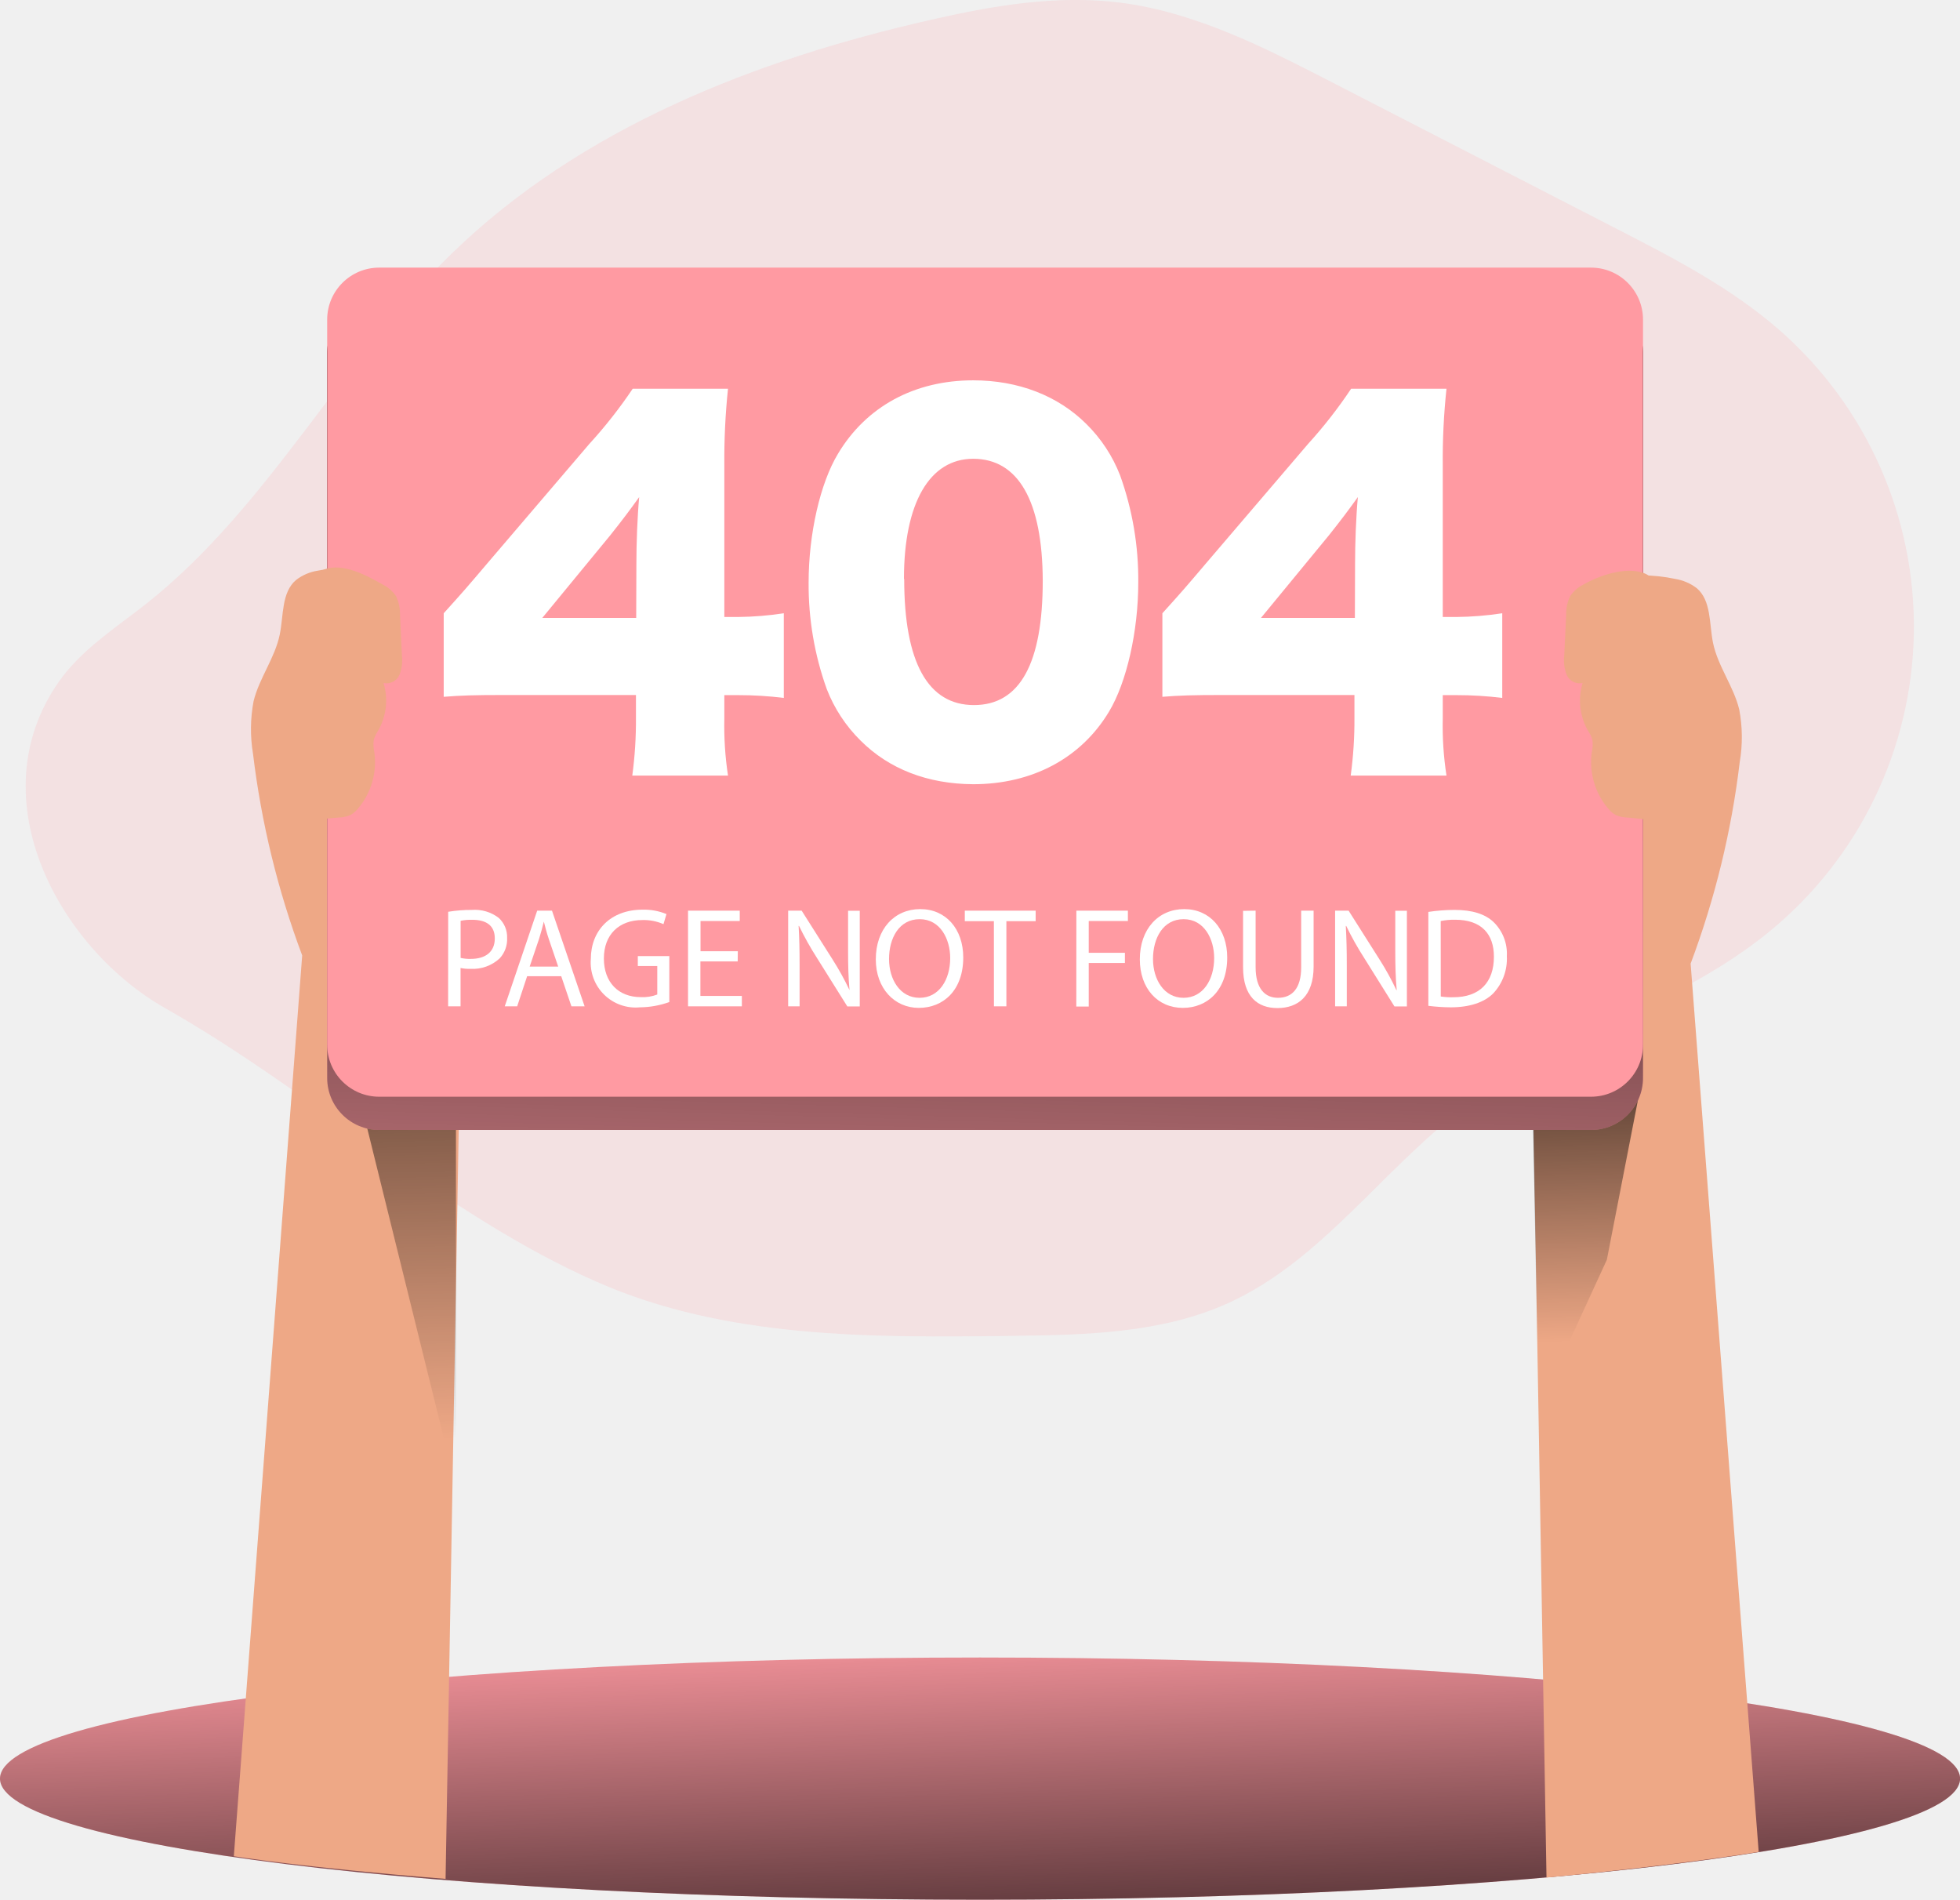
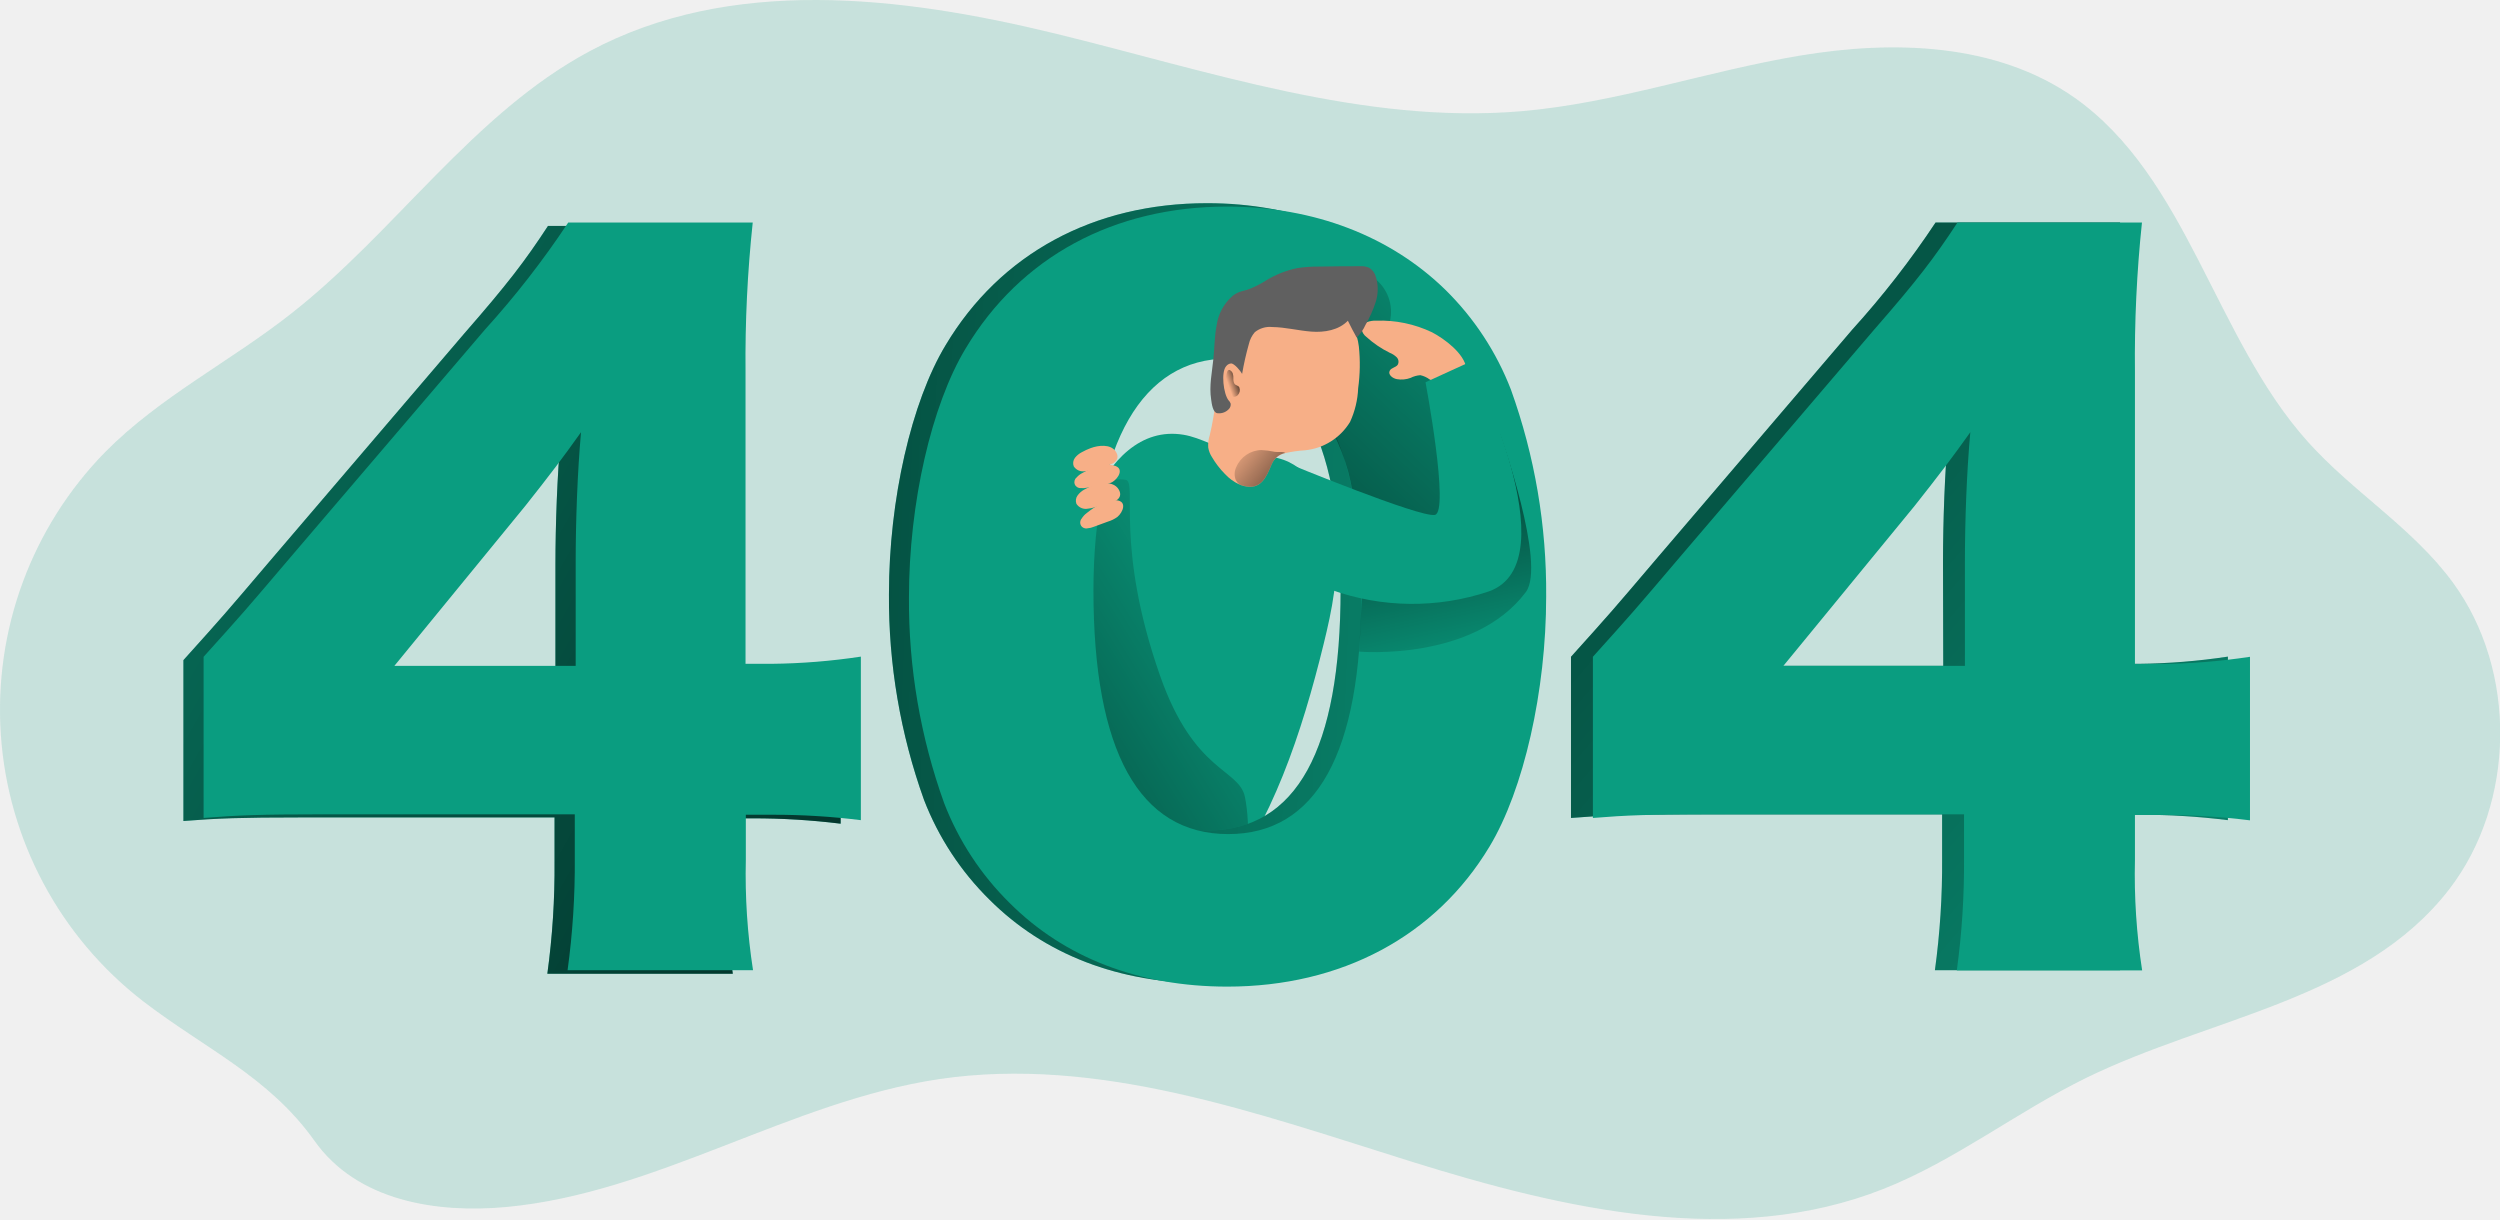
- <svg xmlns="http://www.w3.org/2000/svg" xmlns:xlink="http://www.w3.org/1999/xlink" id="Layer_1" data-name="Layer 1" viewBox="0 0 315.35 305.59">
+ <svg xmlns="http://www.w3.org/2000/svg" xmlns:xlink="http://www.w3.org/1999/xlink" id="Layer_1" data-name="Layer 1" viewBox="0 0 420.07 204.87">
  <defs>
-     <linearGradient id="linear-gradient" x1="156.72" y1="259" x2="159.63" y2="341.54" gradientUnits="userSpaceOnUse">
-       <stop offset="0" stop-opacity="0" />
-       <stop offset="0.95" />
-     </linearGradient>
-     <linearGradient id="linear-gradient-2" x1="67.7" y1="231.63" x2="64.79" y2="116.55" gradientUnits="userSpaceOnUse">
+     <linearGradient id="linear-gradient" x1="-65" y1="72.16" x2="262.93" y2="255.66" gradientUnits="userSpaceOnUse">
      <stop offset="0" stop-opacity="0" />
      <stop offset="0.99" />
    </linearGradient>
-     <linearGradient id="linear-gradient-3" x1="256" y1="215.77" x2="254.06" y2="143.58" xlink:href="#linear-gradient" />
-     <linearGradient id="linear-gradient-4" x1="154.93" y1="238.45" x2="159.46" y2="81.77" xlink:href="#linear-gradient-2" />
+     <linearGradient id="linear-gradient-2" x1="217.16" y1="164.75" x2="115.32" y2="227.42" xlink:href="#linear-gradient" />
+     <linearGradient id="linear-gradient-3" x1="425.36" y1="249.21" x2="137.36" y2="3.69" xlink:href="#linear-gradient" />
+     <linearGradient id="linear-gradient-4" x1="295.89" y1="167.21" x2="-18.16" y2="154.47" xlink:href="#linear-gradient" />
+     <linearGradient id="linear-gradient-5" x1="259.24" y1="105.38" x2="169.04" y2="201.94" xlink:href="#linear-gradient" />
+     <linearGradient id="linear-gradient-6" x1="246.43" y1="180.33" x2="233.21" y2="117.97" xlink:href="#linear-gradient" />
+     <linearGradient id="linear-gradient-7" x1="206.63" y1="128.36" x2="209.22" y2="127.46" xlink:href="#linear-gradient" />
+     <linearGradient id="linear-gradient-8" x1="207.32" y1="138.38" x2="222.61" y2="150.91" xlink:href="#linear-gradient" />
  </defs>
-   <path d="M154.3,205.44c20.68,9.09,44.07,8.95,66.66,8.65,11.85-.15,24.11-.39,34.9-5.3,15-6.83,24.74-21.49,37.9-31.41,15.11-11.41,34.45-16.33,49.1-28.32a63.39,63.39,0,0,0,1.63-96.76c-7.75-6.78-17-11.57-26.17-16.28l-46.05-23.7c-10.79-5.55-21.86-11.19-33.9-12.7C228.21-1.65,217.93.11,208,2.38,179.7,8.78,151.62,19.81,130.86,40,113,57.4,101.34,80.77,81.8,96.26c-5,3.95-10.54,7.44-14.18,12.66-13.1,18.81.17,42.84,17.19,52.48C108.38,174.74,129.59,194.59,154.3,205.44Z" transform="translate(-58.19 0.8)" fill="#ff9aa2" opacity="0.18" style="isolation:isolate" />
-   <ellipse cx="157.68" cy="286.11" rx="157.68" ry="19.48" fill="#ff9aa2" />
-   <ellipse cx="157.68" cy="286.11" rx="157.68" ry="19.48" fill="url(#linear-gradient)" />
-   <path d="M129.49,95A26.4,26.4,0,0,0,109.31,91a7.65,7.65,0,0,0-3.48,1.49c-2.37,2-2,5.72-2.63,8.78-.77,3.77-3.3,7-4.21,10.72a24.15,24.15,0,0,0-.09,8.48,139.76,139.76,0,0,0,7.91,32.42l-11,144.91s11.25,1.82,34.07,3.64l2.42-138Z" transform="translate(-58.19 0.8)" fill="#eea886" />
-   <polygon points="58.79 180.31 73.36 239.23 73.36 154.25 66.88 134.99 58.79 180.31" fill="url(#linear-gradient-2)" />
-   <path d="M307.51,96.24a26.42,26.42,0,0,1,20.18-3.92,7.8,7.8,0,0,1,3.49,1.49c2.36,2,2,5.72,2.62,8.79.78,3.77,3.31,7,4.22,10.72a23.86,23.86,0,0,1,.08,8.47,139.12,139.12,0,0,1-7.9,32.42L341.15,297.1s-12.25,2.06-34.14,4.13l-2.35-136.48Z" transform="translate(-58.19 0.8)" fill="#eea886" />
-   <polygon points="263.7 176.1 258.53 202.65 247.52 226.6 246.55 174.48 263.7 176.1" fill="url(#linear-gradient-3)" />
-   <rect x="52.64" y="48.4" width="211.71" height="133.37" rx="8.37" fill="#ff9aa2" />
-   <rect x="52.64" y="48.4" width="211.71" height="133.37" rx="8.37" fill="url(#linear-gradient-4)" />
-   <rect x="52.64" y="43.05" width="211.71" height="133.37" rx="8.37" fill="#ff9aa2" />
-   <path d="M129.58,97.85c3.37-3.74,3.37-3.74,7.18-8.22l16.23-19a75.55,75.55,0,0,0,7-8.9h15.33a109.89,109.89,0,0,0-.59,12.41V98.45h2.17a52,52,0,0,0,7.4-.6v13.62a59.12,59.12,0,0,0-7.33-.45h-2.24v3.74a53.39,53.39,0,0,0,.59,9.2h-15.4a66.1,66.1,0,0,0,.59-9.35V111H139.31c-4.87,0-7,.07-9.73.29Zm31-7.92c0-3.37.15-7.48.45-10.77-1.5,2.09-2.62,3.59-4.64,6.13L145.44,98.6h15.11Z" transform="translate(-58.19 0.8)" fill="#fff" />
-   <path d="M196.67,118.35a23.66,23.66,0,0,1-5.46-8.3,49.74,49.74,0,0,1-2.92-17.13c0-7.86,1.87-16,4.72-20.72,4.56-7.63,12.34-11.82,21.76-11.82,7.26,0,13.62,2.47,18.18,7a23.53,23.53,0,0,1,5.46,8.3,49.62,49.62,0,0,1,2.92,17.2c0,7.86-1.87,16.09-4.71,20.8-4.49,7.48-12.35,11.67-21.85,11.67C207.44,125.31,201.24,122.91,196.67,118.35Zm7-26c0,13.39,3.81,20.27,11.22,20.27s11.07-6.73,11.07-20C225.92,79.75,222,73,214.77,73,207.74,73,203.63,80.13,203.63,92.32Z" transform="translate(-58.19 0.8)" fill="#fff" />
-   <path d="M245.21,97.85c3.37-3.74,3.37-3.74,7.18-8.22l16.24-19a75.28,75.28,0,0,0,6.95-8.9h15.34a107.51,107.51,0,0,0-.6,12.41V98.45h2.17a52,52,0,0,0,7.4-.6v13.62a59.12,59.12,0,0,0-7.33-.45h-2.24v3.74a52.27,52.27,0,0,0,.6,9.2H275.51a65.93,65.93,0,0,0,.6-9.35V111H254.94c-4.86,0-7,.07-9.73.29Zm31-7.92c0-3.37.15-7.48.45-10.77-1.5,2.09-2.62,3.59-4.64,6.13L261.07,98.6h15.11Z" transform="translate(-58.19 0.8)" fill="#fff" />
-   <path d="M130.3,145.87a22.9,22.9,0,0,1,3.81-.3,6.33,6.33,0,0,1,4.32,1.28,4.16,4.16,0,0,1,1.35,3.22,4.51,4.51,0,0,1-1.19,3.29,6.37,6.37,0,0,1-4.71,1.69,6.44,6.44,0,0,1-1.59-.14v6.17h-2Zm2,7.42a6.35,6.35,0,0,0,1.64.16c2.4,0,3.86-1.16,3.86-3.29s-1.44-3-3.63-3a8.36,8.36,0,0,0-1.87.16Z" transform="translate(-58.19 0.8)" fill="#fff" />
-   <path d="M143,156.24l-1.6,4.84h-2l5.22-15.39H147l5.25,15.39h-2.12l-1.64-4.84Zm5-1.55-1.51-4.43c-.34-1-.57-1.92-.8-2.81h0c-.22.91-.48,1.85-.77,2.78l-1.51,4.46Z" transform="translate(-58.19 0.8)" fill="#fff" />
-   <path d="M165.88,160.39a14.31,14.31,0,0,1-4.73.85,7.23,7.23,0,0,1-7.9-7.77c0-4.59,3.17-7.94,8.33-7.94a9.48,9.48,0,0,1,3.84.71l-.48,1.62a7.9,7.9,0,0,0-3.4-.66c-3.75,0-6.19,2.33-6.19,6.18s2.35,6.22,5.94,6.22a6.44,6.44,0,0,0,2.65-.42V154.6h-3.13V153h5.07Z" transform="translate(-58.19 0.8)" fill="#fff" />
-   <path d="M176.88,153.86h-6v5.55h6.67v1.67h-8.66V145.69h8.32v1.67H170.9v4.86h6Z" transform="translate(-58.19 0.8)" fill="#fff" />
-   <path d="M185,161.08V145.69h2.17l4.93,7.78a45.68,45.68,0,0,1,2.77,5l0,0c-.18-2-.23-3.92-.23-6.32v-6.44h1.88v15.39h-2l-4.89-7.81a49.59,49.59,0,0,1-2.88-5.14l-.07,0c.12,1.95.16,3.8.16,6.35v6.58Z" transform="translate(-58.19 0.8)" fill="#fff" />
-   <path d="M213.17,153.22c0,5.3-3.22,8.11-7.15,8.11s-6.92-3.15-6.92-7.81c0-4.89,3-8.08,7.15-8.08S213.17,148.66,213.17,153.22Zm-11.94.25c0,3.29,1.78,6.24,4.91,6.24s4.93-2.9,4.93-6.4c0-3.05-1.6-6.25-4.91-6.25S201.23,150.1,201.23,153.47Z" transform="translate(-58.19 0.8)" fill="#fff" />
-   <path d="M218.1,147.38h-4.68v-1.69h11.4v1.69h-4.71v13.7h-2Z" transform="translate(-58.19 0.8)" fill="#fff" />
-   <path d="M231.37,145.69h8.29v1.67h-6.3v5.11h5.82v1.64h-5.82v7h-2Z" transform="translate(-58.19 0.8)" fill="#fff" />
-   <path d="M255.64,153.22c0,5.3-3.22,8.11-7.14,8.11-4.07,0-6.92-3.15-6.92-7.81,0-4.89,3-8.08,7.14-8.08S255.64,148.66,255.64,153.22Zm-11.94.25c0,3.29,1.78,6.24,4.91,6.24s4.93-2.9,4.93-6.4c0-3.05-1.6-6.25-4.91-6.25S243.7,150.1,243.7,153.47Z" transform="translate(-58.19 0.8)" fill="#fff" />
-   <path d="M260.21,145.69v9.11c0,3.45,1.53,4.91,3.59,4.91,2.28,0,3.74-1.51,3.74-4.91v-9.11h2v9c0,4.73-2.49,6.67-5.82,6.67-3.15,0-5.53-1.8-5.53-6.58v-9.06Z" transform="translate(-58.19 0.8)" fill="#fff" />
-   <path d="M273,161.08V145.69h2.17l4.93,7.78a43.88,43.88,0,0,1,2.76,5l.05,0c-.18-2-.23-3.92-.23-6.32v-6.44h1.87v15.39h-2l-4.88-7.81a47.8,47.8,0,0,1-2.88-5.14l-.07,0c.11,1.95.16,3.8.16,6.35v6.58Z" transform="translate(-58.19 0.8)" fill="#fff" />
-   <path d="M288,145.89a28.85,28.85,0,0,1,4.23-.32c2.85,0,4.89.67,6.23,1.92a7.1,7.1,0,0,1,2.17,5.53,8.12,8.12,0,0,1-2.21,6c-1.44,1.44-3.82,2.22-6.81,2.22A30.75,30.75,0,0,1,288,161Zm2,13.61a11.5,11.5,0,0,0,2,.12c4.25,0,6.55-2.38,6.55-6.53,0-3.63-2-5.94-6.23-5.94a10.79,10.79,0,0,0-2.33.21Z" transform="translate(-58.19 0.8)" fill="#fff" />
-   <path d="M119.8,93.25a5.48,5.48,0,0,1,2.12,1.87,6.69,6.69,0,0,1,.63,3l.3,6.45a6.53,6.53,0,0,1-.37,3.14,2.27,2.27,0,0,1-2.58,1.36,9.69,9.69,0,0,1-.83,7.59,6.06,6.06,0,0,0-.75,1.56,5.79,5.79,0,0,0,.1,2,11.49,11.49,0,0,1-2.67,9.09,4.07,4.07,0,0,1-1.18,1,5,5,0,0,1-1.88.4l-2.94.25a1,1,0,0,1-1.31-.89,65.62,65.62,0,0,1-3-21.91,63,63,0,0,1,1.34-11.12c.47-2.14,1.39-5.4,3.68-6.27C113.42,89.73,117.24,91.78,119.8,93.25Z" transform="translate(-58.19 0.8)" fill="#eea886" />
-   <path d="M312.92,93.25a5.48,5.48,0,0,0-2.12,1.87,6.69,6.69,0,0,0-.63,3l-.3,6.45a6.53,6.53,0,0,0,.37,3.14,2.27,2.27,0,0,0,2.58,1.36,9.73,9.73,0,0,0,.82,7.59,5.78,5.78,0,0,1,.76,1.56,5.57,5.57,0,0,1-.11,2,11.54,11.54,0,0,0,2.68,9.09,4.07,4.07,0,0,0,1.18,1,5,5,0,0,0,1.88.4L323,131a1,1,0,0,0,1.31-.89,65.62,65.62,0,0,0,3-21.91,62.11,62.11,0,0,0-1.35-11.12c-.46-2.14-1-4.82-3.27-5.69C319.7,90.3,315.48,91.78,312.92,93.25Z" transform="translate(-58.19 0.8)" fill="#eea886" />
+   <path d="M24.31,232A61.89,61.89,0,0,1,18,139.67c9.16-9.24,21-15.18,31.16-23.18,17.57-13.75,30.58-33.61,50.18-44.11,23.6-12.65,52.2-9.31,78.12-3S229.42,84.73,256,82.45c15.83-1.37,31.07-6.73,46.75-9.34s32.88-2.14,46,7c19.1,13.39,23.64,40.45,39.31,57.9,7.59,8.46,17.67,14.48,24.39,23.68,10.81,14.79,10.53,37-.65,51.51-14.32,18.55-40.16,21.49-61,31.69-11.6,5.68-22,13.87-34,18.63-25.22,10-53.59,3.49-79.45-4.59s-52.5-17.8-79.27-13.84c-25,3.72-47.53,19.15-72.74,21.49-11.7,1.09-25.06-1-32.21-11.1C45.44,244.65,34.72,240,24.31,232Z" transform="translate(-0.27 -63.77)" fill="#0a9d80" opacity="0.18" style="isolation:isolate" />
+   <path d="M31.09,174.69c6.79-7.55,6.79-7.55,14.49-16.61l32.77-38.35c7.25-8.31,10.12-12.08,14-18h31a217,217,0,0,0-1.21,25.06V175.9h4.38a105.88,105.88,0,0,0,15-1.21v27.48a120.64,120.64,0,0,0-14.8-.9h-4.53v7.55a105.46,105.46,0,0,0,1.21,18.57H92.24a131,131,0,0,0,1.21-18.87v-7.4H50.72c-9.82,0-14,.15-19.63.6Zm62.51-16c0-6.8.3-15.1.91-21.75-3,4.23-5.29,7.25-9.36,12.38L63.1,176.2H93.6Z" transform="translate(-0.27 -63.77)" fill="#0a9d80" />
+   <path d="M31.09,174.69c6.79-7.55,6.79-7.55,14.49-16.61l32.77-38.35c7.25-8.31,10.12-12.08,14-18h31a217,217,0,0,0-1.21,25.06V175.9h4.38a105.88,105.88,0,0,0,15-1.21v27.48a120.64,120.64,0,0,0-14.8-.9h-4.53v7.55a105.46,105.46,0,0,0,1.21,18.57H92.24a131,131,0,0,0,1.21-18.87v-7.4H50.72c-9.82,0-14,.15-19.63.6Zm62.51-16c0-6.8.3-15.1.91-21.75-3,4.23-5.29,7.25-9.36,12.38L63.1,176.2H93.6Z" transform="translate(-0.27 -63.77)" fill="url(#linear-gradient)" />
+   <path d="M199.13,136.82c3,.5,5.79,2.34,8.8,3,2.63.6,5.4.29,8,1.21,4.85,1.72,8,7.57,8.69,13.44s-.54,11.81-1.94,17.51C219,187,214,202,205,213.39c-.63.79-1.39,1.62-2.32,1.6a3.22,3.22,0,0,1-1.73-.81,28.88,28.88,0,0,1-5.15-4.51c-2.4-2.89-3.79-6.7-5-10.48-3.41-10.64-9.92-17.38-11.13-28.66C178.35,158.7,184.82,134.46,199.13,136.82Z" transform="translate(-0.27 -63.77)" fill="#0a9d80" />
+   <path d="M189.45,144.4a5.39,5.39,0,0,0-3.71.67,10.08,10.08,0,0,0-4.59,6.54,25.28,25.28,0,0,0-.29,8.19,110.85,110.85,0,0,0,4.63,23.58c.7,2.22-1.3,7.49.15,9.31,1.18,1.48.59,10.37,2.13,11.47,4.27,3.08,13.14,1.38,17.41,4.46,5.53,4,5.16-6.56,4.28-10.91-1-4.85-8.51-4-14.26-20.38C187.55,155.53,191.41,144.85,189.45,144.4Z" transform="translate(-0.27 -63.77)" fill="url(#linear-gradient-2)" />
+   <path d="M264.24,174.13c6.79-7.55,6.79-7.55,14.49-16.61l32.77-38.36a150.72,150.72,0,0,0,14-18h31a217,217,0,0,0-1.21,25.07v49.08h4.38a107.39,107.39,0,0,0,14.95-1.21v27.48a118.69,118.69,0,0,0-14.8-.91h-4.53v7.55a105.32,105.32,0,0,0,1.21,18.57H325.39A131,131,0,0,0,326.6,208v-7.4H283.87c-9.82,0-14.05.15-19.63.61Zm62.51-16c0-6.8.3-15.1.9-21.74-3,4.22-5.28,7.24-9.36,12.38l-22,26.88h30.5Z" transform="translate(-0.27 -63.77)" fill="#0a9d80" />
+   <path d="M264.24,174.13c6.79-7.55,6.79-7.55,14.49-16.61l32.77-38.36a150.72,150.72,0,0,0,14-18h31a217,217,0,0,0-1.21,25.07v49.08h4.38a107.39,107.39,0,0,0,14.95-1.21v27.48a118.69,118.69,0,0,0-14.8-.91h-4.53v7.55a105.32,105.32,0,0,0,1.21,18.57H325.39A131,131,0,0,0,326.6,208v-7.4H283.87c-9.82,0-14.05.15-19.63.61Zm62.51-16c0-6.8.3-15.1.9-21.74-3,4.22-5.28,7.24-9.36,12.38l-22,26.88h30.5Z" transform="translate(-0.27 -63.77)" fill="url(#linear-gradient-3)" />
+   <path d="M166.53,214.94a47.64,47.64,0,0,1-11-16.77,100.34,100.34,0,0,1-5.89-34.58c0-15.85,3.78-32.31,9.52-41.82,9.21-15.41,24.91-23.86,43.94-23.86,14.65,0,27.48,5,36.69,14a47.6,47.6,0,0,1,11,16.76,100.62,100.62,0,0,1,5.88,34.73c0,15.86-3.77,32.47-9.51,42C238.1,220.52,222.25,229,203.07,229,188.27,229,175.74,224.14,166.53,214.94Zm14-52.55c0,27,7.7,40.92,22.65,40.92s22.35-13.59,22.35-40.47c0-25.82-7.85-39.41-22.5-39.41C188.88,123.43,180.57,137.77,180.57,162.39Z" transform="translate(-0.27 -63.77)" fill="#0a9d80" />
+   <path d="M166.53,214.94a47.64,47.64,0,0,1-11-16.77,100.34,100.34,0,0,1-5.89-34.58c0-15.85,3.78-32.31,9.52-41.82,9.21-15.41,24.91-23.86,43.94-23.86,14.65,0,27.48,5,36.69,14a47.6,47.6,0,0,1,11,16.76,100.62,100.62,0,0,1,5.88,34.73c0,15.86-3.77,32.47-9.51,42C238.1,220.52,222.25,229,203.07,229,188.27,229,175.74,224.14,166.53,214.94Zm14-52.55c0,27,7.7,40.92,22.65,40.92s22.35-13.59,22.35-40.47c0-25.82-7.85-39.41-22.5-39.41C188.88,123.43,180.57,137.77,180.57,162.39Z" transform="translate(-0.27 -63.77)" fill="url(#linear-gradient-4)" />
+   <path d="M34.48,174.13c6.8-7.55,6.8-7.55,14.5-16.61l32.77-38.36a150.72,150.72,0,0,0,14-18h31a217,217,0,0,0-1.21,25.07v49.08h4.38a107.39,107.39,0,0,0,15-1.21v27.48a118.69,118.69,0,0,0-14.8-.91h-4.53v7.55a105.32,105.32,0,0,0,1.21,18.57H95.64A131,131,0,0,0,96.85,208v-7.4H54.11c-9.81,0-14,.15-19.63.61Zm62.52-16c0-6.8.3-15.1.9-21.74-3,4.22-5.28,7.24-9.36,12.38l-22,26.88H97Z" transform="translate(-0.27 -63.77)" fill="#0a9d80" />
+   <path d="M169.92,215.5a47.62,47.62,0,0,1-11-16.76A100.34,100.34,0,0,1,153,164.16c0-15.85,3.78-32.31,9.52-41.83,9.21-15.4,24.91-23.85,43.94-23.85,14.64,0,27.48,5,36.69,14a47.48,47.48,0,0,1,11,16.76A100.35,100.35,0,0,1,260.07,164c0,15.85-3.77,32.47-9.51,42-9.06,15.1-24.92,23.55-44.09,23.55C191.67,229.54,179.14,224.71,169.92,215.5ZM184,163c0,27,7.7,40.92,22.65,40.92,14.8,0,22.35-13.59,22.35-40.46,0-25.83-7.86-39.42-22.5-39.42C192.27,124,184,138.34,184,163Z" transform="translate(-0.27 -63.77)" fill="#0a9d80" />
+   <path d="M231.1,110.45a7.06,7.06,0,0,1,2.71,7.34,14.34,14.34,0,0,1,9.74,5.2,18.8,18.8,0,0,1,3.75,9.77,51.3,51.3,0,0,1-.23,10.58,11,11,0,0,1-.74,3.54,7.5,7.5,0,0,1-5.13,3.85,22.09,22.09,0,0,1-6.6.31l-5.25-.28a1.08,1.08,0,0,1-.5-.11,1,1,0,0,1-.35-.72c-.36-2.15-.91-3.09-1.3-5.24a33.51,33.51,0,0,0-5.6-12.59,4.72,4.72,0,0,1-1-1.95,5.29,5.29,0,0,1,.64-2.86A39.39,39.39,0,0,0,223,122a55.82,55.82,0,0,1,1.65-6.38,9.36,9.36,0,0,1,4-5.08" transform="translate(-0.27 -63.77)" fill="url(#linear-gradient-5)" />
+   <path d="M228.65,173.26s19.22,1.7,28-10c3.5-4.64-4.3-26.5-4.3-26.5l-8.87,15.88-14,3.18Z" transform="translate(-0.27 -63.77)" fill="url(#linear-gradient-6)" />
+   <path d="M267.92,174.13c6.79-7.55,6.79-7.55,14.49-16.61l32.77-38.36c7.25-8.3,10.12-12.08,14-18h31A217,217,0,0,0,359,126.26v49.08h4.38a107.39,107.39,0,0,0,14.95-1.21v27.48a118.69,118.69,0,0,0-14.8-.91H359v7.55a105.32,105.32,0,0,0,1.21,18.57H329.07A131,131,0,0,0,330.28,208v-7.4H287.55c-9.82,0-14.05.15-19.63.61Zm62.51-16c0-6.8.3-15.1.91-21.74-3,4.22-5.29,7.24-9.36,12.38l-22.05,26.88h30.5Z" transform="translate(-0.27 -63.77)" fill="#0a9d80" />
+   <path d="M183.55,139.06a10.18,10.18,0,0,0-1.5.69,3.47,3.47,0,0,0-1.16.95,1.48,1.48,0,0,0-.2,1.43,1.86,1.86,0,0,0,1.93.81c1.23-.12,2.37-.73,3.6-.94s2.39-1.06,1.52-2.37S184.78,138.6,183.55,139.06Z" transform="translate(-0.27 -63.77)" fill="#f7af87" />
+   <path d="M187.47,142c-1.8-.47-3.68.32-5.3,1.23a3.13,3.13,0,0,0-1,.77,1,1,0,0,0,.69,1.78,3.39,3.39,0,0,0,1.1-.07l2.49-.43a5.34,5.34,0,0,0,1.67-.48C188.25,144.14,189.21,142.43,187.47,142Z" transform="translate(-0.27 -63.77)" fill="#f7af87" />
+   <path d="M184,145.31a11.38,11.38,0,0,0-1.5.7,3.47,3.47,0,0,0-1.16,1,1.49,1.49,0,0,0-.2,1.42,1.86,1.86,0,0,0,1.93.81c1.23-.12,2.37-.73,3.6-.94s2.39-1.05,1.52-2.37S185.21,144.85,184,145.31Z" transform="translate(-0.27 -63.77)" fill="#f7af87" />
+   <path d="M187.88,147.83c-1.85-.15-3.56,1-5,2.14a3.28,3.28,0,0,0-.87.95,1,1,0,0,0,1,1.62,3.3,3.3,0,0,0,1.06-.26l2.37-.87a5.34,5.34,0,0,0,1.57-.77C189,149.82,189.67,148,187.88,147.83Z" transform="translate(-0.27 -63.77)" fill="#f7af87" />
+   <path d="M240.88,119.6a20.16,20.16,0,0,0-9.35-1.95,3.9,3.9,0,0,0-1.6.26,1.4,1.4,0,0,0-.84,1.28,1.94,1.94,0,0,0,.76,1.18,17,17,0,0,0,3.94,2.68,3.51,3.51,0,0,1,1.16.75,1.06,1.06,0,0,1,.17,1.27c-.33.46-1.09.48-1.34,1-.33.65.5,1.29,1.22,1.41a4.43,4.43,0,0,0,2.28-.21,4.25,4.25,0,0,1,1.64-.46,4,4,0,0,1,1.56.71c1.58.9,6.49.93,6.18-1.81C246.37,123.17,242.9,120.65,240.88,119.6Z" transform="translate(-0.27 -63.77)" fill="#f7af87" />
+   <path d="M216.72,141.65s22.11,9.11,24.64,8.64S239.8,128,239.8,128l7.54-3.45s17,33.7,3.08,38.6a40.45,40.45,0,0,1-26.48-.28Z" transform="translate(-0.27 -63.77)" fill="#0a9d80" />
+   <path d="M228.48,129a14.94,14.94,0,0,1-1.36,5.66,10,10,0,0,1-7.55,4.77,22.39,22.39,0,0,0-3.34.47,3.15,3.15,0,0,0-2.29,1.91c-.89,2.16-1.81,4.35-4.68,3.62a3.6,3.6,0,0,1-.78-.27,7.72,7.72,0,0,1-2.39-1.75,14.39,14.39,0,0,1-2.18-2.84,4.15,4.15,0,0,1-.62-1.58,5.16,5.16,0,0,1,.24-2.05c1-4,1.16-8.53,2.58-12.43a18.24,18.24,0,0,1,7.86-9.42c3.59-2.09,8.58-2.12,11.63.73a10.5,10.5,0,0,1,3,6.2A29.12,29.12,0,0,1,228.48,129Z" transform="translate(-0.27 -63.77)" fill="#f7af87" />
+   <path d="M204.16,124c.19-1.88.18-3.79.55-5.64a8,8,0,0,1,2.67-4.87,4.44,4.44,0,0,1,1.2-.68c.39-.14.8-.22,1.2-.33a15.76,15.76,0,0,0,3.34-1.66,16.49,16.49,0,0,1,5.12-2,22.74,22.74,0,0,1,3.69-.26q3.4-.06,6.83-.06a3.36,3.36,0,0,1,1.57.26,2.53,2.53,0,0,1,1.11,1.48,7.05,7.05,0,0,1,0,4.24,20.22,20.22,0,0,1-1.75,3.92,6.84,6.84,0,0,1-1.46,2.09c-.53-.92-1-1.87-1.48-2.83-1.53,1.59-3.94,2-6.14,1.83s-4.36-.74-6.56-.77a4,4,0,0,0-2.94.87,4.6,4.6,0,0,0-1,2,49.56,49.56,0,0,0-1.13,5c-.26-.49-1.31-1.77-1.86-1.75a1.16,1.16,0,0,0-.81.45c-.91,1-.46,4.67.38,5.73a1.44,1.44,0,0,1,.37.58,1.12,1.12,0,0,1-.24.83,2.23,2.23,0,0,1-1.9.78c-.88,0-1.05-1.68-1.14-2.3C203.41,128.6,203.94,126.27,204.16,124Z" transform="translate(-0.27 -63.77)" fill="#606060" />
+   <path d="M207.67,128.22a1.67,1.67,0,0,1-.16-.83,2.42,2.42,0,0,0-.09-.85,1.09,1.09,0,0,0-.51-.59.38.38,0,0,0-.21,0,.39.39,0,0,0-.23.28,5,5,0,0,0,.11,3.35,1.33,1.33,0,0,0,.77.86,1,1,0,0,0,.91-.28,1.23,1.23,0,0,0,.26-1.27C208.35,128.49,207.88,128.58,207.67,128.22Z" transform="translate(-0.27 -63.77)" fill="url(#linear-gradient-7)" />
+   <path d="M216.23,139.88a3.15,3.15,0,0,0-2.29,1.91c-.89,2.16-1.81,4.35-4.68,3.62a3.6,3.6,0,0,1-.78-.27,2.33,2.33,0,0,1-.58-.75,2.69,2.69,0,0,1,.08-2.1,4.69,4.69,0,0,1,4.22-2.9,13.45,13.45,0,0,1,2.27.3c.46.06,1,0,1.42.05A.87.87,0,0,1,216.23,139.88Z" transform="translate(-0.27 -63.77)" fill="url(#linear-gradient-8)" />
</svg>
